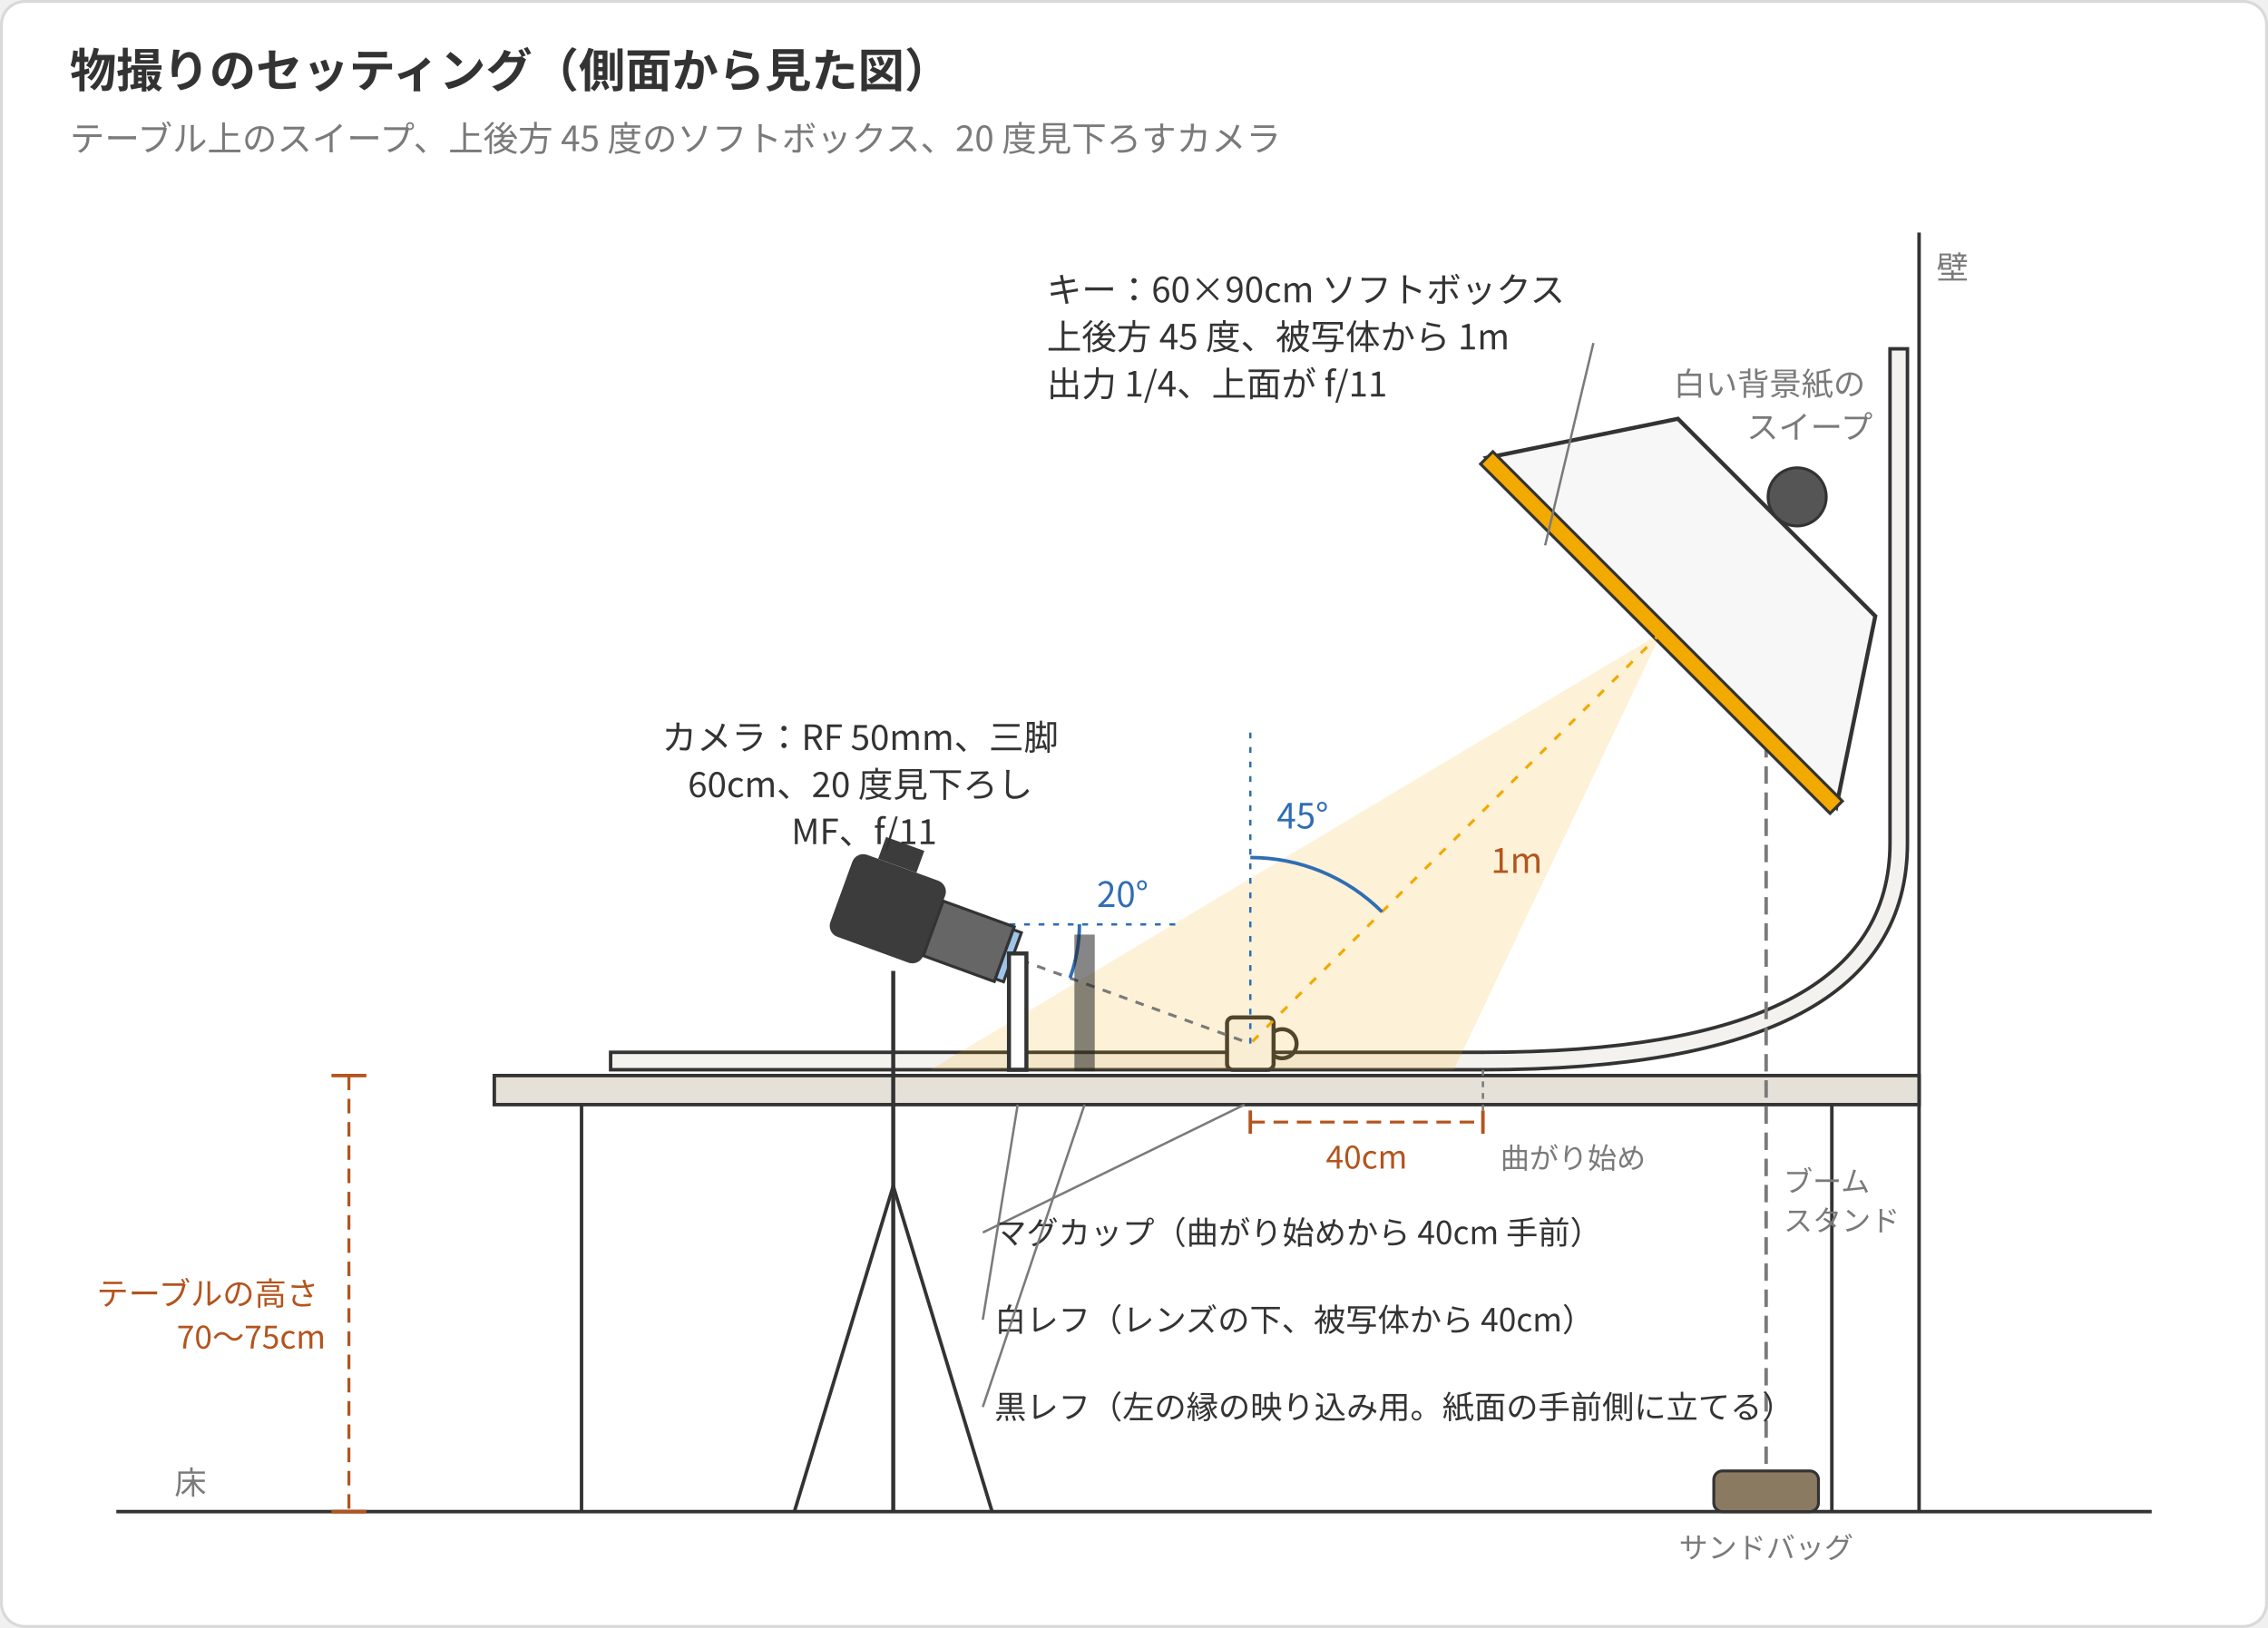
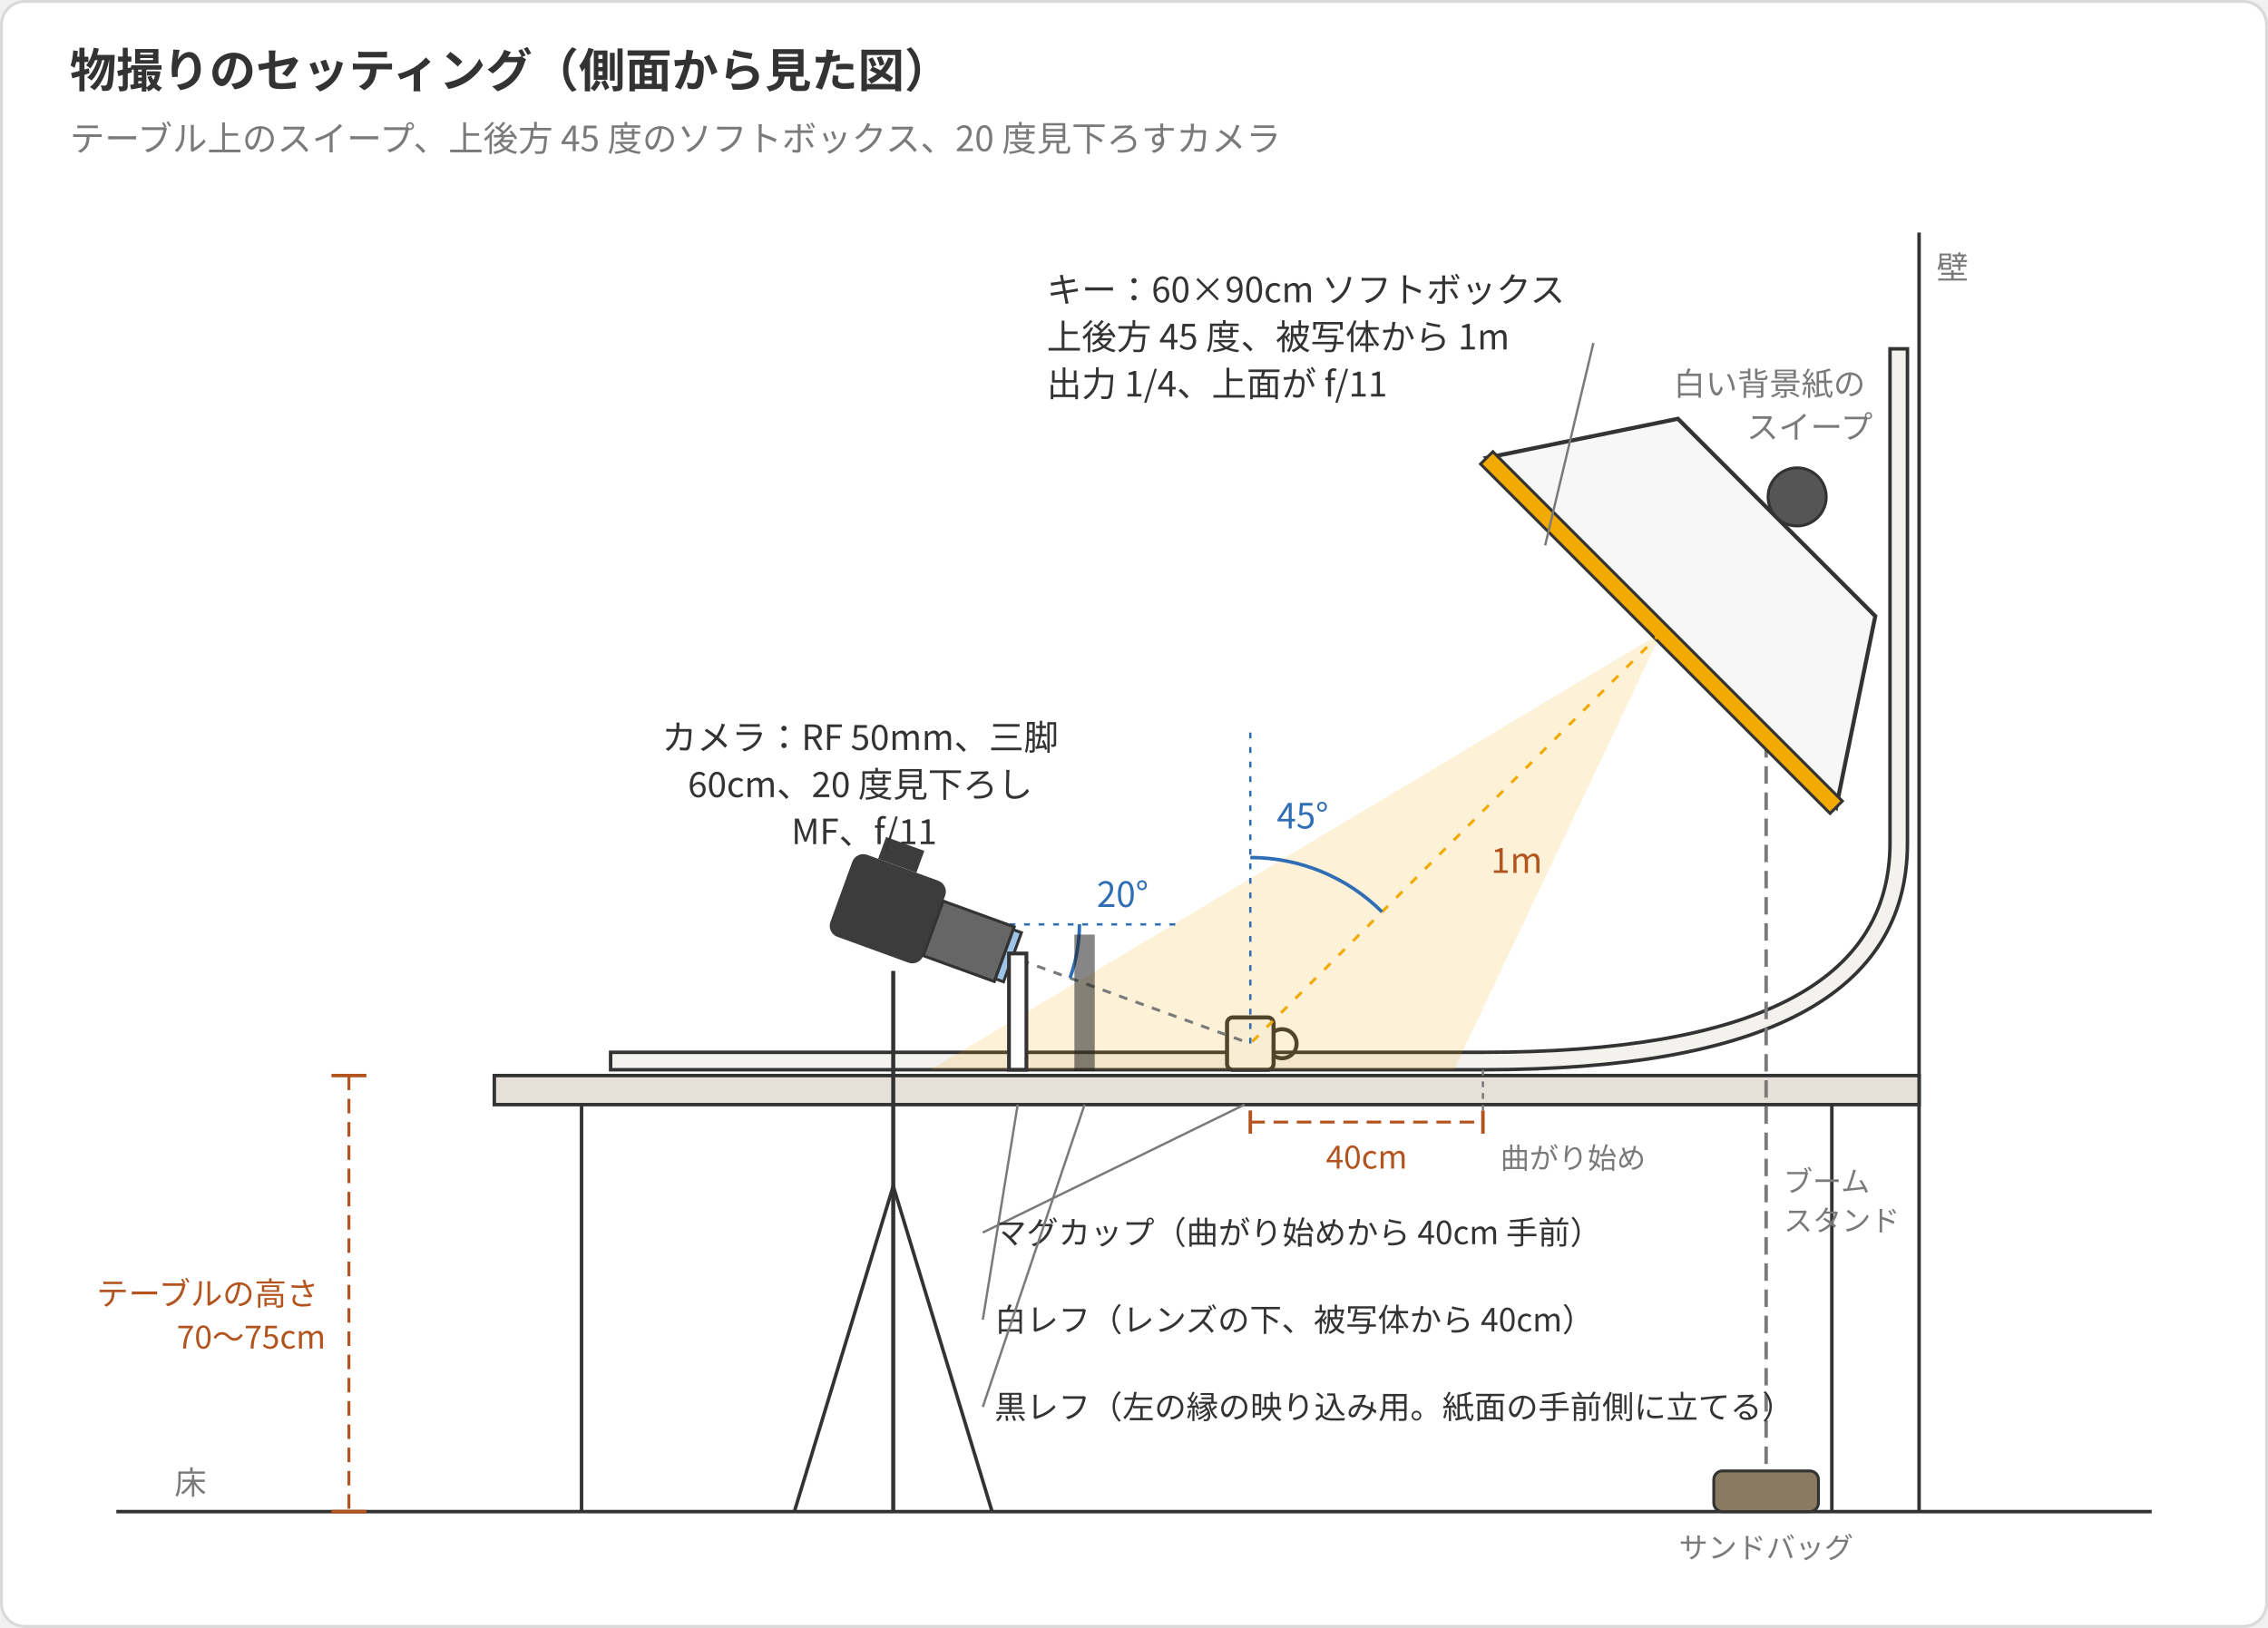
<svg xmlns="http://www.w3.org/2000/svg" viewBox="0 0 780 560" width="780" height="560" role="img" aria-label="物撮りのセッティング（側面から見た図）">
  <defs>
-     <marker id="arrow" viewBox="0 0 10 10" refX="9" refY="5" markerWidth="8" markerHeight="8" orient="auto-start-reverse">
-       <path d="M0,0 L10,5 L0,10 Z" fill="#333333" />
-     </marker>
-     <marker id="arrow-muted" viewBox="0 0 10 10" refX="9" refY="5" markerWidth="8" markerHeight="8" orient="auto-start-reverse">
-       <path d="M0,0 L10,5 L0,10 Z" fill="#7a7a7a" />
-     </marker>
-     <marker id="arrow-blue" viewBox="0 0 10 10" refX="9" refY="5" markerWidth="8" markerHeight="8" orient="auto-start-reverse">
-       <path d="M0,0 L10,5 L0,10 Z" fill="#2f6db5" />
-     </marker>
+     <filter id="blur" x="-30%" y="-30%" width="160%" height="160%">
+       <feGaussianBlur stdDeviation="4" />
+     </filter>
  </defs>
  <rect x="0.5" y="0.5" width="779" height="559" rx="8" fill="#ffffff" stroke="#d9d9d9" />
  <text x="24.0" y="30.0" font-family="'Noto Sans JP','Noto Sans CJK JP','Hiragino Sans','Yu Gothic','Meiryo',sans-serif" font-size="16" text-anchor="start" fill="#333333" font-weight="bold">
    <tspan x="24.0" dy="0">物撮りのセッティング（側面から見た図）</tspan>
  </text>
  <text x="24.0" y="52.0" font-family="'Noto Sans JP','Noto Sans CJK JP','Hiragino Sans','Yu Gothic','Meiryo',sans-serif" font-size="12" text-anchor="start" fill="#7a7a7a" font-weight="normal">
    <tspan x="24.0" dy="0">テーブル上のスイープ、上後方 45 度のソフトボックス、20 度見下ろすカメラ</tspan>
  </text>
  <line x1="40.0" y1="520.0" x2="740.0" y2="520.0" stroke="#333333" stroke-width="1.2" />
  <text x="60.0" y="514.0" font-family="'Noto Sans JP','Noto Sans CJK JP','Hiragino Sans','Yu Gothic','Meiryo',sans-serif" font-size="11" text-anchor="start" fill="#7a7a7a" font-weight="normal">
    <tspan x="60.0" dy="0">床</tspan>
  </text>
  <line x1="660.0" y1="80.0" x2="660.0" y2="520.0" stroke="#333333" stroke-width="1.2" />
  <text x="666.0" y="96.0" font-family="'Noto Sans JP','Noto Sans CJK JP','Hiragino Sans','Yu Gothic','Meiryo',sans-serif" font-size="11" text-anchor="start" fill="#7a7a7a" font-weight="normal">
    <tspan x="666.0" dy="0">壁</tspan>
  </text>
  <rect x="170.0" y="370.0" width="490.0" height="10.0" rx="0" fill="#e6e1d8" stroke="#333333" stroke-width="1.2" />
  <line x1="200.0" y1="380.0" x2="200.0" y2="520.0" stroke="#333333" stroke-width="1.2" />
  <line x1="630.0" y1="380.0" x2="630.0" y2="520.0" stroke="#333333" stroke-width="1.2" />
  <line x1="120.0" y1="370.0" x2="120.0" y2="520.0" stroke="#b3541e" stroke-width="1" stroke-dasharray="5 3" />
  <line x1="114.0" y1="370.0" x2="126.0" y2="370.0" stroke="#b3541e" stroke-width="1.2" />
  <line x1="114.0" y1="520.0" x2="126.0" y2="520.0" stroke="#b3541e" stroke-width="1.2" />
  <text x="112.0" y="449.0" font-family="'Noto Sans JP','Noto Sans CJK JP','Hiragino Sans','Yu Gothic','Meiryo',sans-serif" font-size="11" text-anchor="end" fill="#b3541e" font-weight="normal">
    <tspan x="112.0" dy="0">テーブルの高さ</tspan>
    <tspan x="112.0" dy="14.9">70〜75cm</tspan>
  </text>
  <path d="M656,120 L656,290.0 Q656,368.0 510.0,368.0 L210,368.0 L210,362.0 L510.0,362.0 Q650,362.0 650,290.0 L650,120 Z" fill="#f4f2ee" stroke="#333333" stroke-width="1.2" />
  <text x="644.0" y="136.0" font-family="'Noto Sans JP','Noto Sans CJK JP','Hiragino Sans','Yu Gothic','Meiryo',sans-serif" font-size="11" text-anchor="end" fill="#7a7a7a" font-weight="normal">
    <tspan x="644.0" dy="0">白い背景紙の</tspan>
    <tspan x="644.0" dy="14.9">スイープ</tspan>
  </text>
  <line x1="510.0" y1="368.0" x2="510.0" y2="392.0" stroke="#7a7a7a" stroke-width="0.8" stroke-dasharray="2 2" />
  <rect x="422.0" y="350.0" width="16.0" height="18.0" rx="2" fill="#fafafa" stroke="#333333" stroke-width="1.4" />
  <path d="M438.0,355.0 a5,5 0 1,1 0,8.1" fill="none" stroke="#333333" stroke-width="1.4" />
  <line x1="430.0" y1="386.0" x2="510.0" y2="386.0" stroke="#b3541e" stroke-width="1" stroke-dasharray="5 3" />
  <line x1="430.0" y1="382.0" x2="430.0" y2="390.0" stroke="#b3541e" stroke-width="1.2" />
  <line x1="510.0" y1="382.0" x2="510.0" y2="390.0" stroke="#b3541e" stroke-width="1.2" />
  <text x="470.0" y="402.0" font-family="'Noto Sans JP','Noto Sans CJK JP','Hiragino Sans','Yu Gothic','Meiryo',sans-serif" font-size="11" text-anchor="middle" fill="#b3541e" font-weight="normal">
    <tspan x="470.0" dy="0">40cm</tspan>
  </text>
  <text x="516.0" y="402.0" font-family="'Noto Sans JP','Noto Sans CJK JP','Hiragino Sans','Yu Gothic','Meiryo',sans-serif" font-size="10" text-anchor="start" fill="#7a7a7a" font-weight="normal">
    <tspan x="516.0" dy="0">曲がり始め</tspan>
  </text>
-   <path d="M571.4,217.6 L320.0,368.0 L500.0,368.0 Z" fill="#f2a900" opacity="0.16" />
+   <path d="M571.4,217.6 L320.0,368.0 L500.0,368.0 Z" fill="#f2a900" stroke="none" stroke-width="0" opacity="0.16" />
  <line x1="607.4" y1="191.6" x2="607.4" y2="520.0" stroke="#7a7a7a" stroke-width="1.2" stroke-dasharray="6 3" />
  <line x1="587.4" y1="177.6" x2="607.4" y2="191.6" stroke="#7a7a7a" stroke-width="1.2" />
  <rect x="589.4" y="506.0" width="36.0" height="14.0" rx="3" fill="#8a7a62" stroke="#333333" stroke-width="1" />
  <text x="613.4" y="410.0" font-family="'Noto Sans JP','Noto Sans CJK JP','Hiragino Sans','Yu Gothic','Meiryo',sans-serif" font-size="10" text-anchor="start" fill="#7a7a7a" font-weight="normal">
    <tspan x="613.4" dy="0">ブーム</tspan>
    <tspan x="613.4" dy="13.5">スタンド</tspan>
  </text>
  <text x="607.4" y="536.0" font-family="'Noto Sans JP','Noto Sans CJK JP','Hiragino Sans','Yu Gothic','Meiryo',sans-serif" font-size="10" text-anchor="middle" fill="#7a7a7a" font-weight="normal">
    <tspan x="607.4" dy="0">サンドバッグ</tspan>
  </text>
  <g transform="translate(571.4,217.6) rotate(135)">
    <path d="M-56,-48 L0,-85 L0,85 L-56,48 Z" fill="#f7f7f7" stroke="#333333" stroke-width="1.4" />
    <rect x="-3" y="-85" width="6" height="170" fill="#f2a900" stroke="#333333" stroke-width="1" />
    <circle cx="-66" cy="0" r="10" fill="#555555" stroke="#333333" stroke-width="1" />
  </g>
  <line x1="571.4" y1="217.6" x2="430.0" y2="359.0" stroke="#f2a900" stroke-width="1" stroke-dasharray="3 4" />
  <line x1="430.0" y1="359.0" x2="430.0" y2="249.0" stroke="#2f6db5" stroke-width="0.8" stroke-dasharray="2 3" />
  <path d="M430,295.0 A64,64 0 0,1 475.3,313.7" fill="none" stroke="#2f6db5" stroke-width="1.2" />
  <text x="448.0" y="285.0" font-family="'Noto Sans JP','Noto Sans CJK JP','Hiragino Sans','Yu Gothic','Meiryo',sans-serif" font-size="12" text-anchor="middle" fill="#2f6db5" font-weight="normal">
    <tspan x="448.0" dy="0">45°</tspan>
  </text>
  <text x="512.7" y="300.3" font-family="'Noto Sans JP','Noto Sans CJK JP','Hiragino Sans','Yu Gothic','Meiryo',sans-serif" font-size="12" text-anchor="start" fill="#b3541e" font-weight="normal">
    <tspan x="512.7" dy="0">1m</tspan>
  </text>
  <text x="360.0" y="104.0" font-family="'Noto Sans JP','Noto Sans CJK JP','Hiragino Sans','Yu Gothic','Meiryo',sans-serif" font-size="12" text-anchor="start" fill="#333333" font-weight="normal">
    <tspan x="360.0" dy="0">キー：60×90cm ソフトボックス</tspan>
    <tspan x="360.0" dy="16.2">上後方 45 度、被写体から 1m</tspan>
    <tspan x="360.0" dy="16.2">出力 1/4、上面が f/11</tspan>
  </text>
  <line x1="548.0" y1="118.0" x2="531.4" y2="187.6" stroke="#7a7a7a" stroke-width="0.8" />
  <line x1="317.2" y1="318.0" x2="430.0" y2="359.0" stroke="#7a7a7a" stroke-width="1" stroke-dasharray="3 3" />
  <line x1="317.2" y1="318.0" x2="407.2" y2="318.0" stroke="#2f6db5" stroke-width="0.8" stroke-dasharray="2 3" />
  <path d="M371.237,317.958 A54,54 0 0,1 368.0,336.4" fill="none" stroke="#2f6db5" stroke-width="1.2" />
  <text x="377.2" y="312.0" font-family="'Noto Sans JP','Noto Sans CJK JP','Hiragino Sans','Yu Gothic','Meiryo',sans-serif" font-size="12" text-anchor="start" fill="#2f6db5" font-weight="normal">
    <tspan x="377.2" dy="0">20°</tspan>
  </text>
-   <g transform="translate(317.2,318.0) rotate(20)">
+   <g transform="translate(317.2,318.0) rotate(20) scale(1.0,1.0)">
    <rect x="-30" y="-16" width="34" height="30" rx="4" fill="#3c3c3c" />
    <rect x="-22" y="-24" width="14" height="8" fill="#3c3c3c" />
    <rect x="4" y="-10" width="26" height="20" fill="#666" stroke="#333333" stroke-width="1" />
    <rect x="30" y="-9" width="3" height="18" fill="#9ec5e8" stroke="#333333" stroke-width="1" />
  </g>
  <line x1="307.2" y1="334.0" x2="307.2" y2="520.0" stroke="#333333" stroke-width="1.4" />
  <line x1="307.2" y1="408.0" x2="273.2" y2="520.0" stroke="#333333" stroke-width="1.2" />
  <line x1="307.2" y1="408.0" x2="341.2" y2="520.0" stroke="#333333" stroke-width="1.2" />
  <text x="297.2" y="258.0" font-family="'Noto Sans JP','Noto Sans CJK JP','Hiragino Sans','Yu Gothic','Meiryo',sans-serif" font-size="12" text-anchor="middle" fill="#333333" font-weight="normal">
    <tspan x="297.2" dy="0">カメラ：RF 50mm、三脚</tspan>
    <tspan x="297.2" dy="16.2">60cm、20 度見下ろし</tspan>
    <tspan x="297.2" dy="16.2">MF、f/11</tspan>
  </text>
-   <rect x="347.0" y="328.0" width="6.0" height="40.0" rx="0" fill="#fff" stroke="#333333" stroke-width="1.4" />
+   <g transform="translate(350.0,348.0) rotate(0)">
+     <rect x="-3.0" y="-20.0" width="6" height="40" fill="#fff" stroke="#333333" stroke-width="1.3" />
+   </g>
  <rect x="370.0" y="322.0" width="6.0" height="46.0" rx="0" fill="#222222" stroke="#222222" stroke-width="1" opacity="0.55" />
  <line x1="428.0" y1="380.0" x2="338.0" y2="424.0" stroke="#7a7a7a" stroke-width="0.8" />
  <text x="342.0" y="428.0" font-family="'Noto Sans JP','Noto Sans CJK JP','Hiragino Sans','Yu Gothic','Meiryo',sans-serif" font-size="11" text-anchor="start" fill="#333333" font-weight="normal">
    <tspan x="342.0" dy="0">マグカップ（曲がり始めから 40cm 手前）</tspan>
  </text>
  <line x1="350.0" y1="380.0" x2="338.0" y2="454.0" stroke="#7a7a7a" stroke-width="0.8" />
  <text x="342.0" y="458.0" font-family="'Noto Sans JP','Noto Sans CJK JP','Hiragino Sans','Yu Gothic','Meiryo',sans-serif" font-size="11" text-anchor="start" fill="#333333" font-weight="normal">
    <tspan x="342.0" dy="0">白レフ（レンズの下、被写体から 40cm）</tspan>
  </text>
  <line x1="373.0" y1="380.0" x2="338.0" y2="484.0" stroke="#7a7a7a" stroke-width="0.8" />
  <text x="342.0" y="488.0" font-family="'Noto Sans JP','Noto Sans CJK JP','Hiragino Sans','Yu Gothic','Meiryo',sans-serif" font-size="11" text-anchor="start" fill="#333333" font-weight="normal">
    <tspan x="342.0" dy="0">黒レフ（左の縁の映り込み用。紙面の手前側に立てる）</tspan>
  </text>
</svg>
